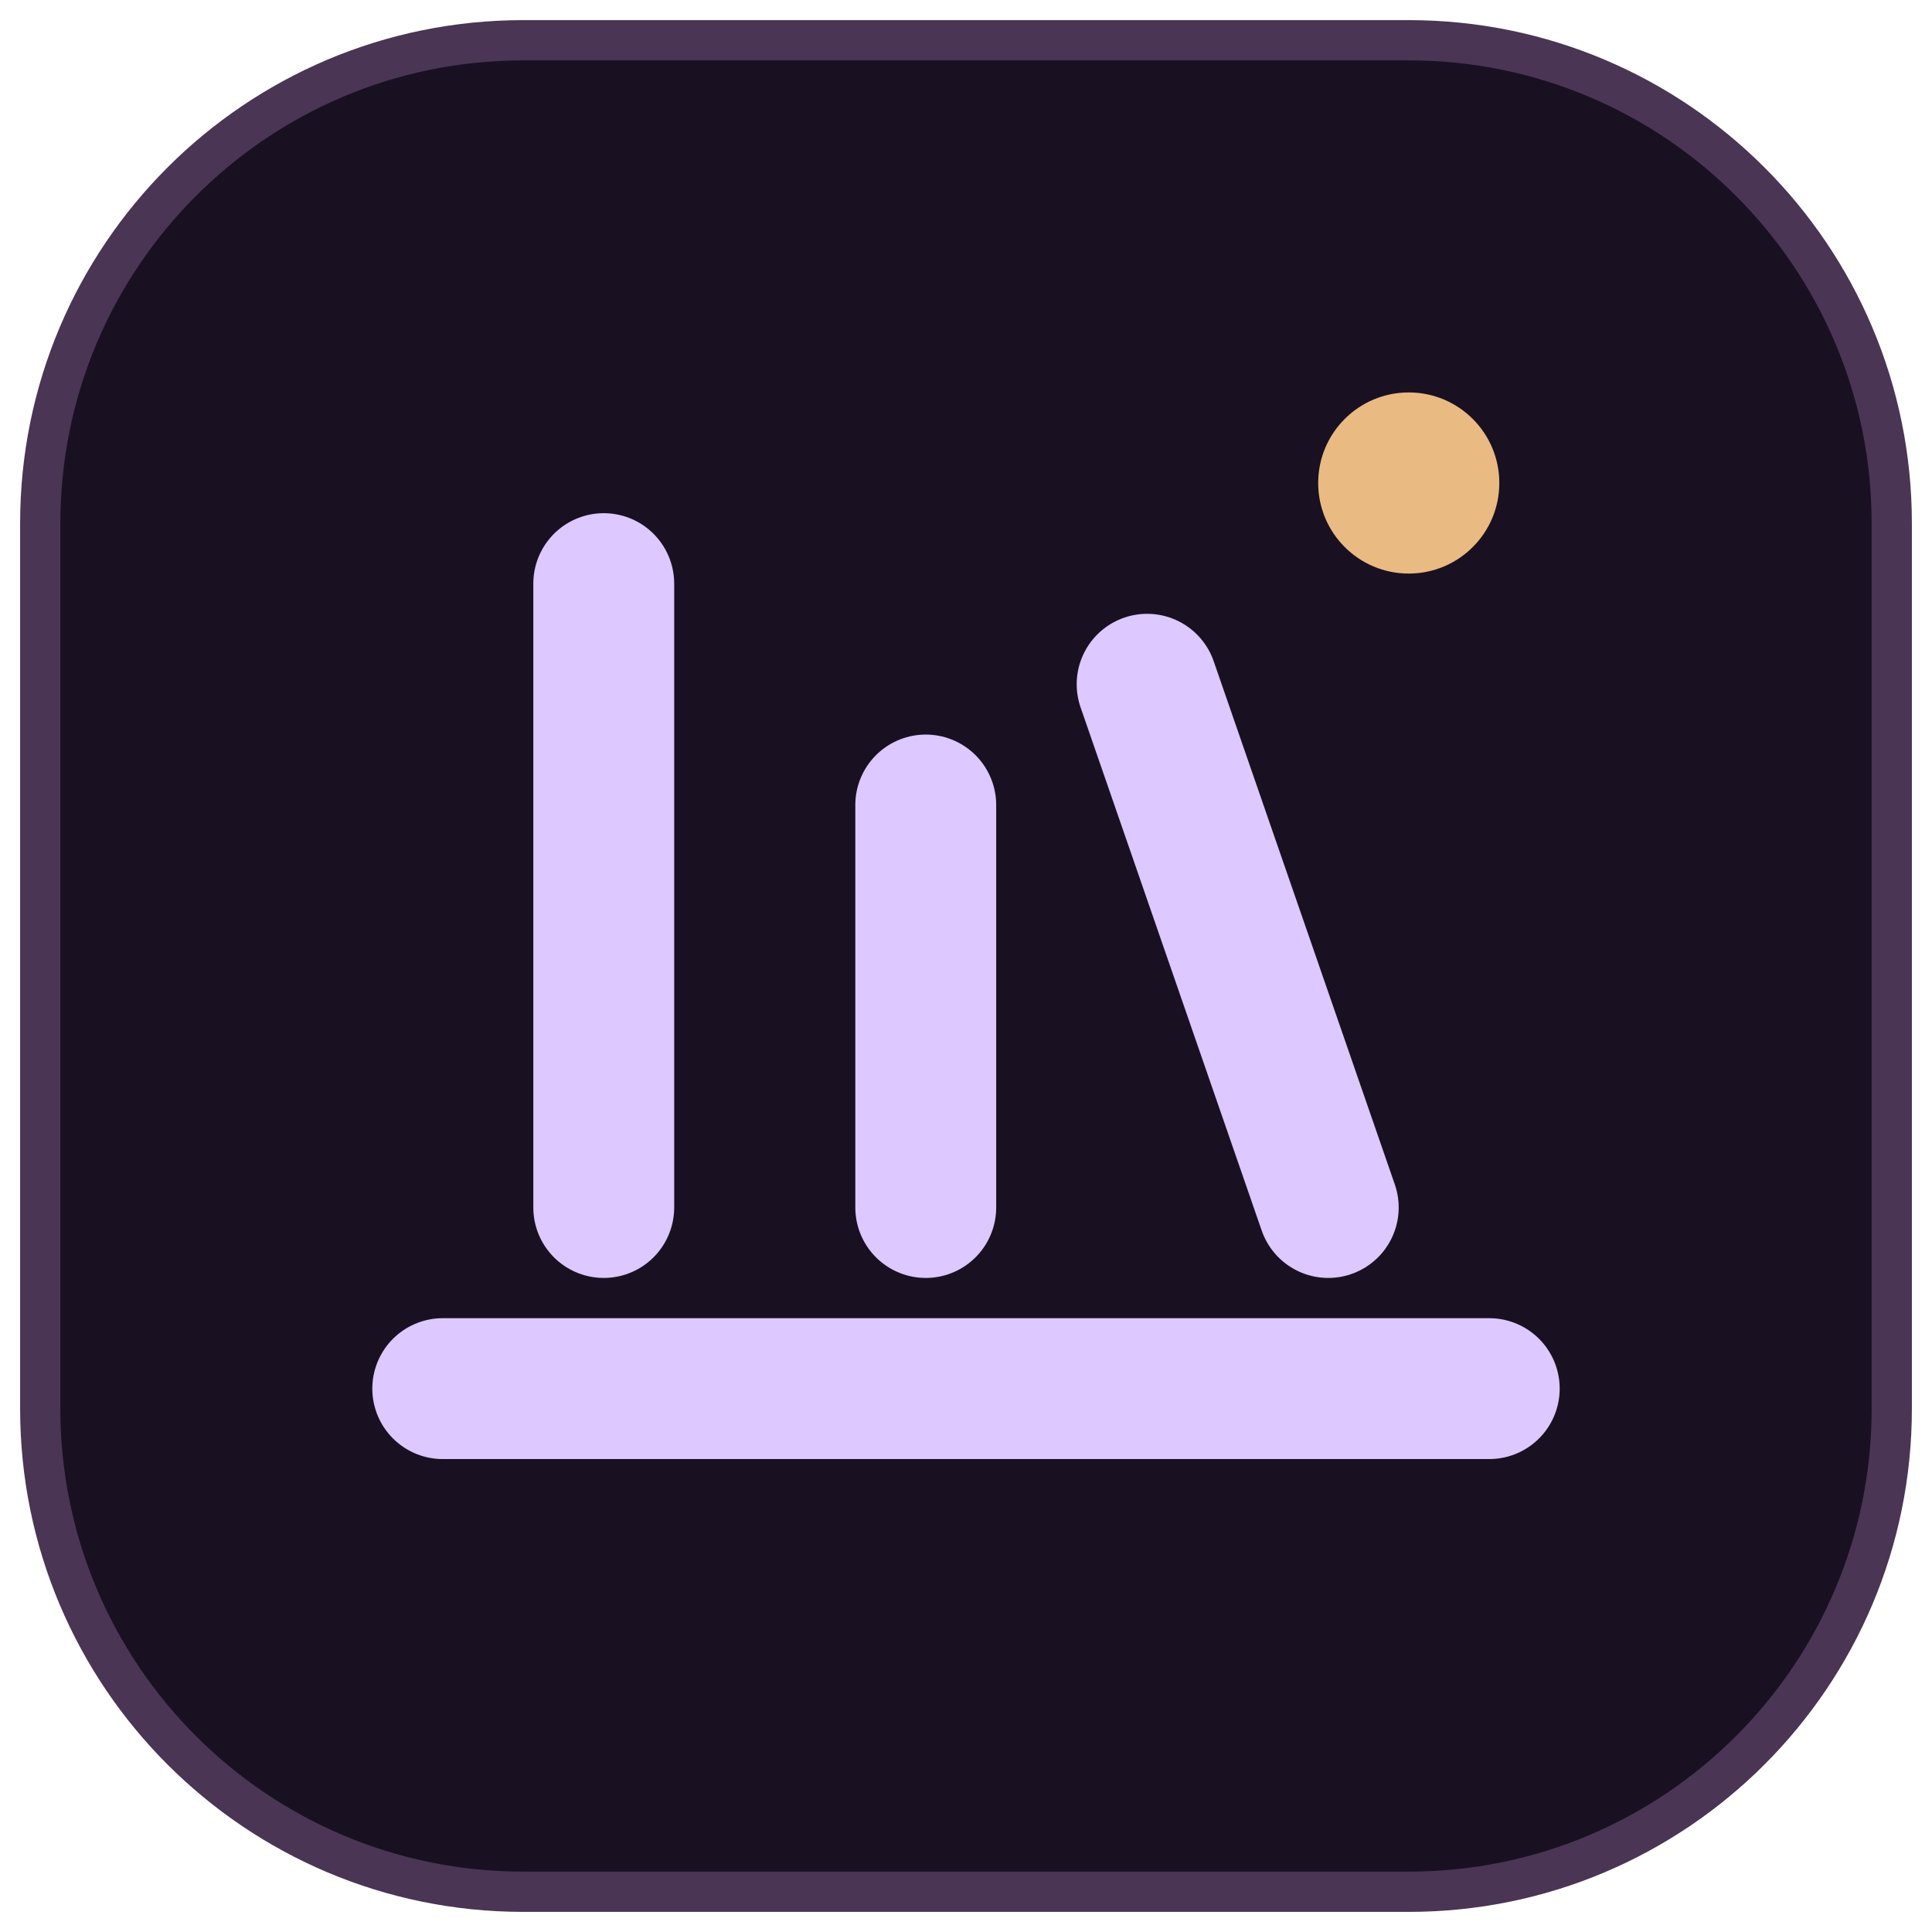
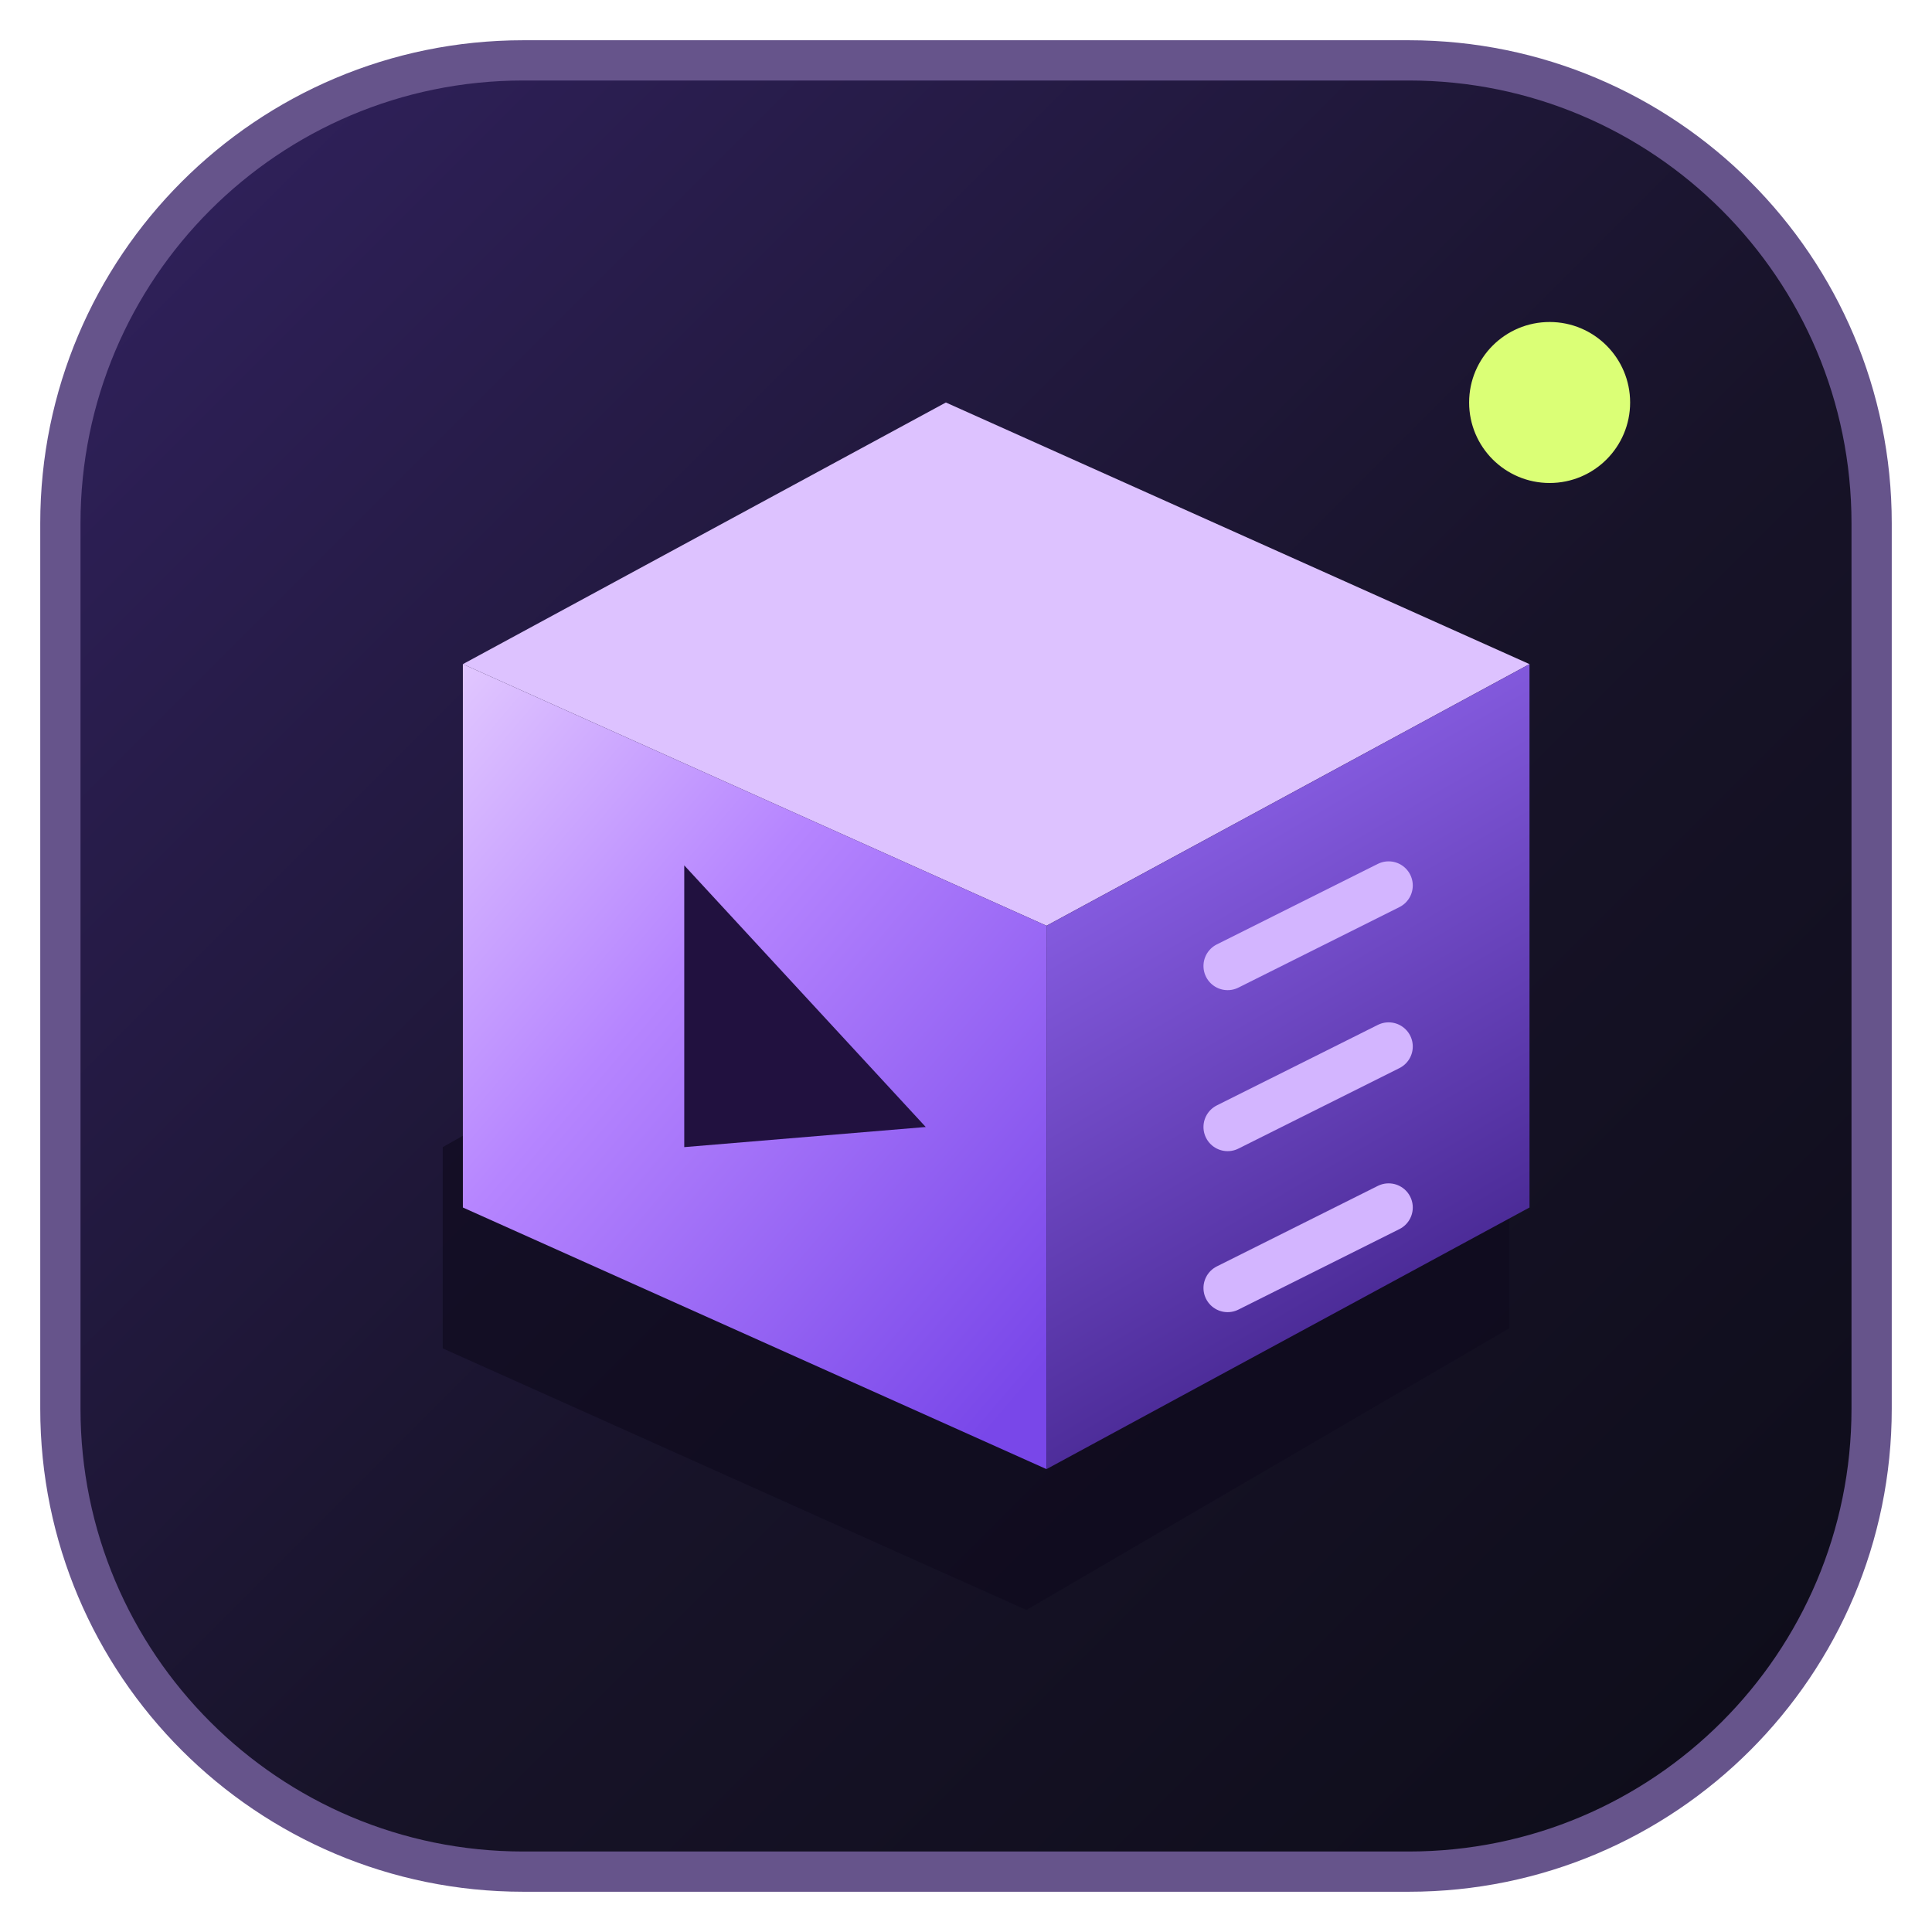
<svg xmlns="http://www.w3.org/2000/svg" viewBox="0 0 96 96" role="img" aria-label="اثر">
-   <rect x="2" y="2" width="92" height="92" rx="24" fill="#191121" stroke="#4a3555" stroke-width="2" />
-   <path d="M22 69h52M30 60V29m16 31V40m20 20L57 34" fill="none" stroke="#ddc8ff" stroke-width="7" stroke-linecap="round" />
-   <circle cx="70" cy="24" r="4.5" fill="#eaba83" />
+   <defs>
+     <linearGradient id="tile" x2="1" y2="1" gradientUnits="objectBoundingBox">
+       <stop stop-color="#322260" />
+       <stop offset=".57" stop-color="#171328" />
+       <stop offset="1" stop-color="#0d0c18" />
+     </linearGradient>
+     <linearGradient id="front" x2=".85" y2="1" gradientUnits="objectBoundingBox">
+       <stop stop-color="#e1c7ff" />
+       <stop offset=".4" stop-color="#b685ff" />
+       <stop offset="1" stop-color="#7947e9" />
+     </linearGradient>
+     <linearGradient id="side" x2=".35" y2="1" gradientUnits="objectBoundingBox">
+       <stop stop-color="#9e70ff" />
+       <stop offset="1" stop-color="#44258e" />
+     </linearGradient>
+   </defs>
+   <rect x="3" y="3" width="90" height="90" rx="23" fill="url(#tile)" stroke="#66548b" stroke-width="2" />
+   <path d="M22 57 45 44l30 13v9L51 80 22 67Z" fill="#0e0a1e" opacity=".68" />
+   <path d="M23 33 47 20l29 13-24 13Z" fill="#ddc2ff" />
+   <path d="M23 33 52 46v27L23 60Z" fill="url(#front)" />
+   <path d="M52 46 76 33v27L52 73Z" fill="url(#side)" />
+   <path d="M34 43v14l12-1Z" fill="#21113f" />
+   <path d="M61 48l8-4m-8 12 8-4m-8 12 8-4" fill="none" stroke="#d3b5ff" stroke-width="2.4" stroke-linecap="round" />
+   <circle cx="77" cy="20" r="4" fill="#dbff76" />
</svg>
